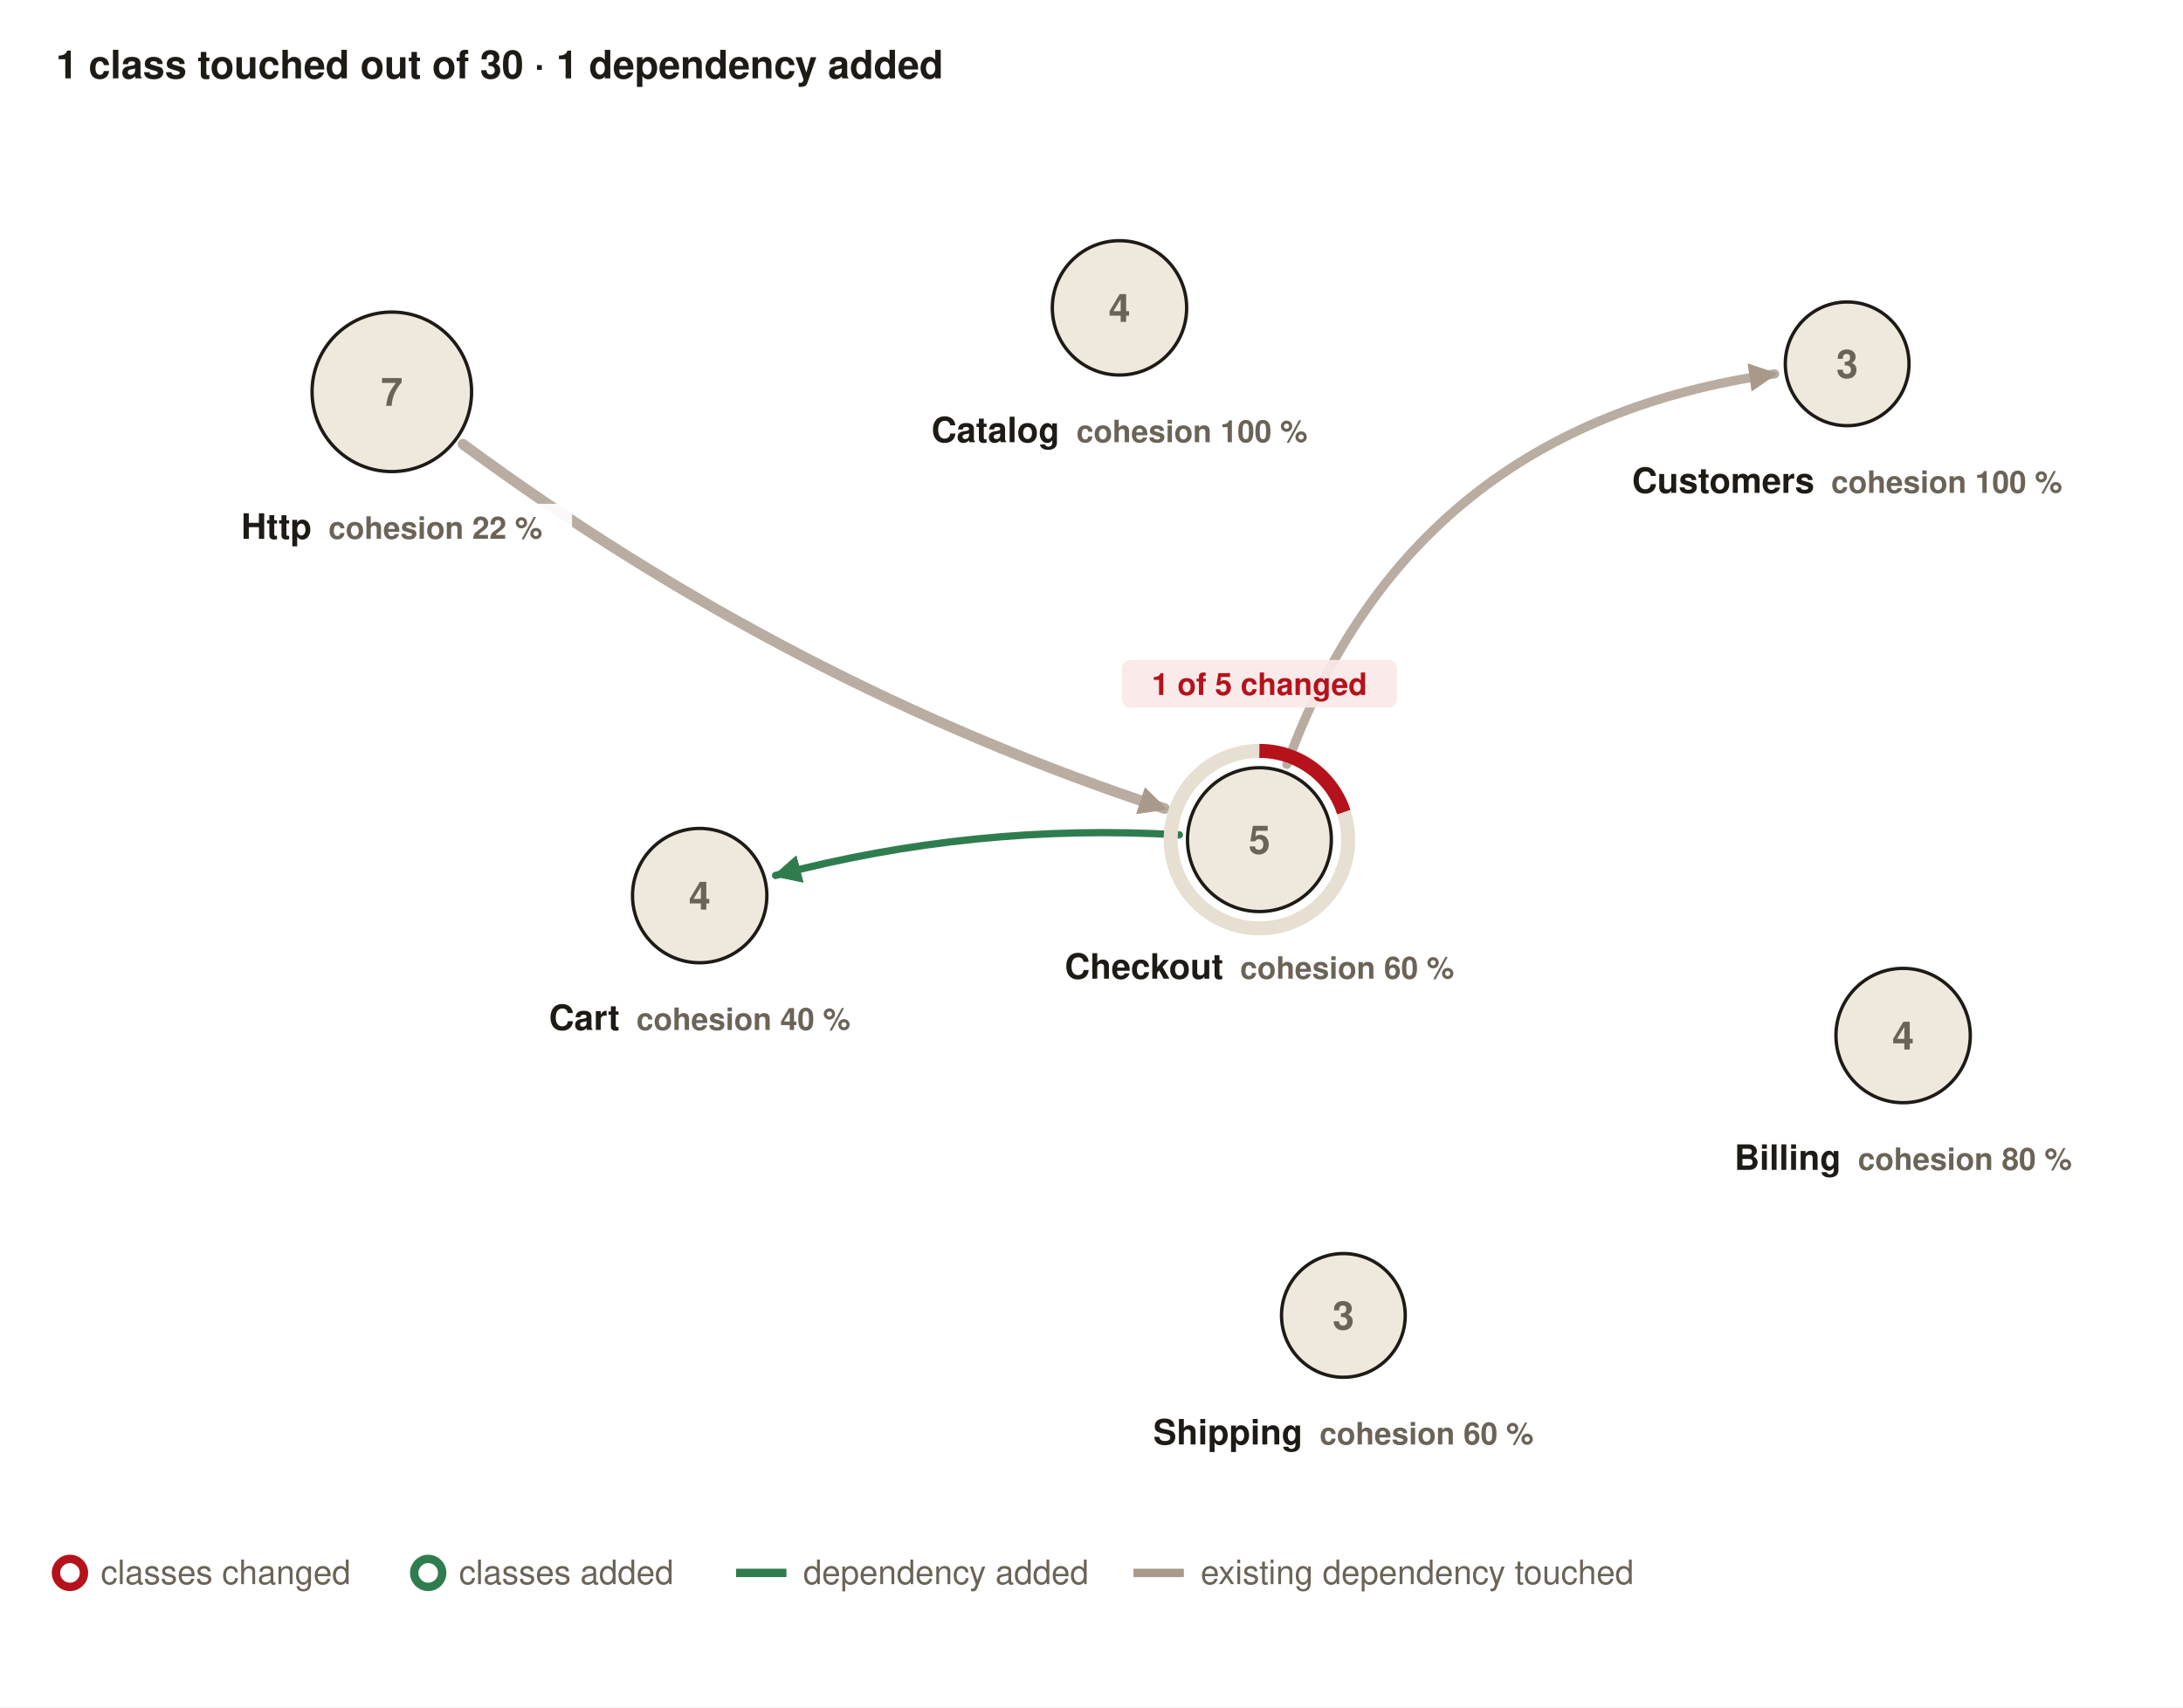
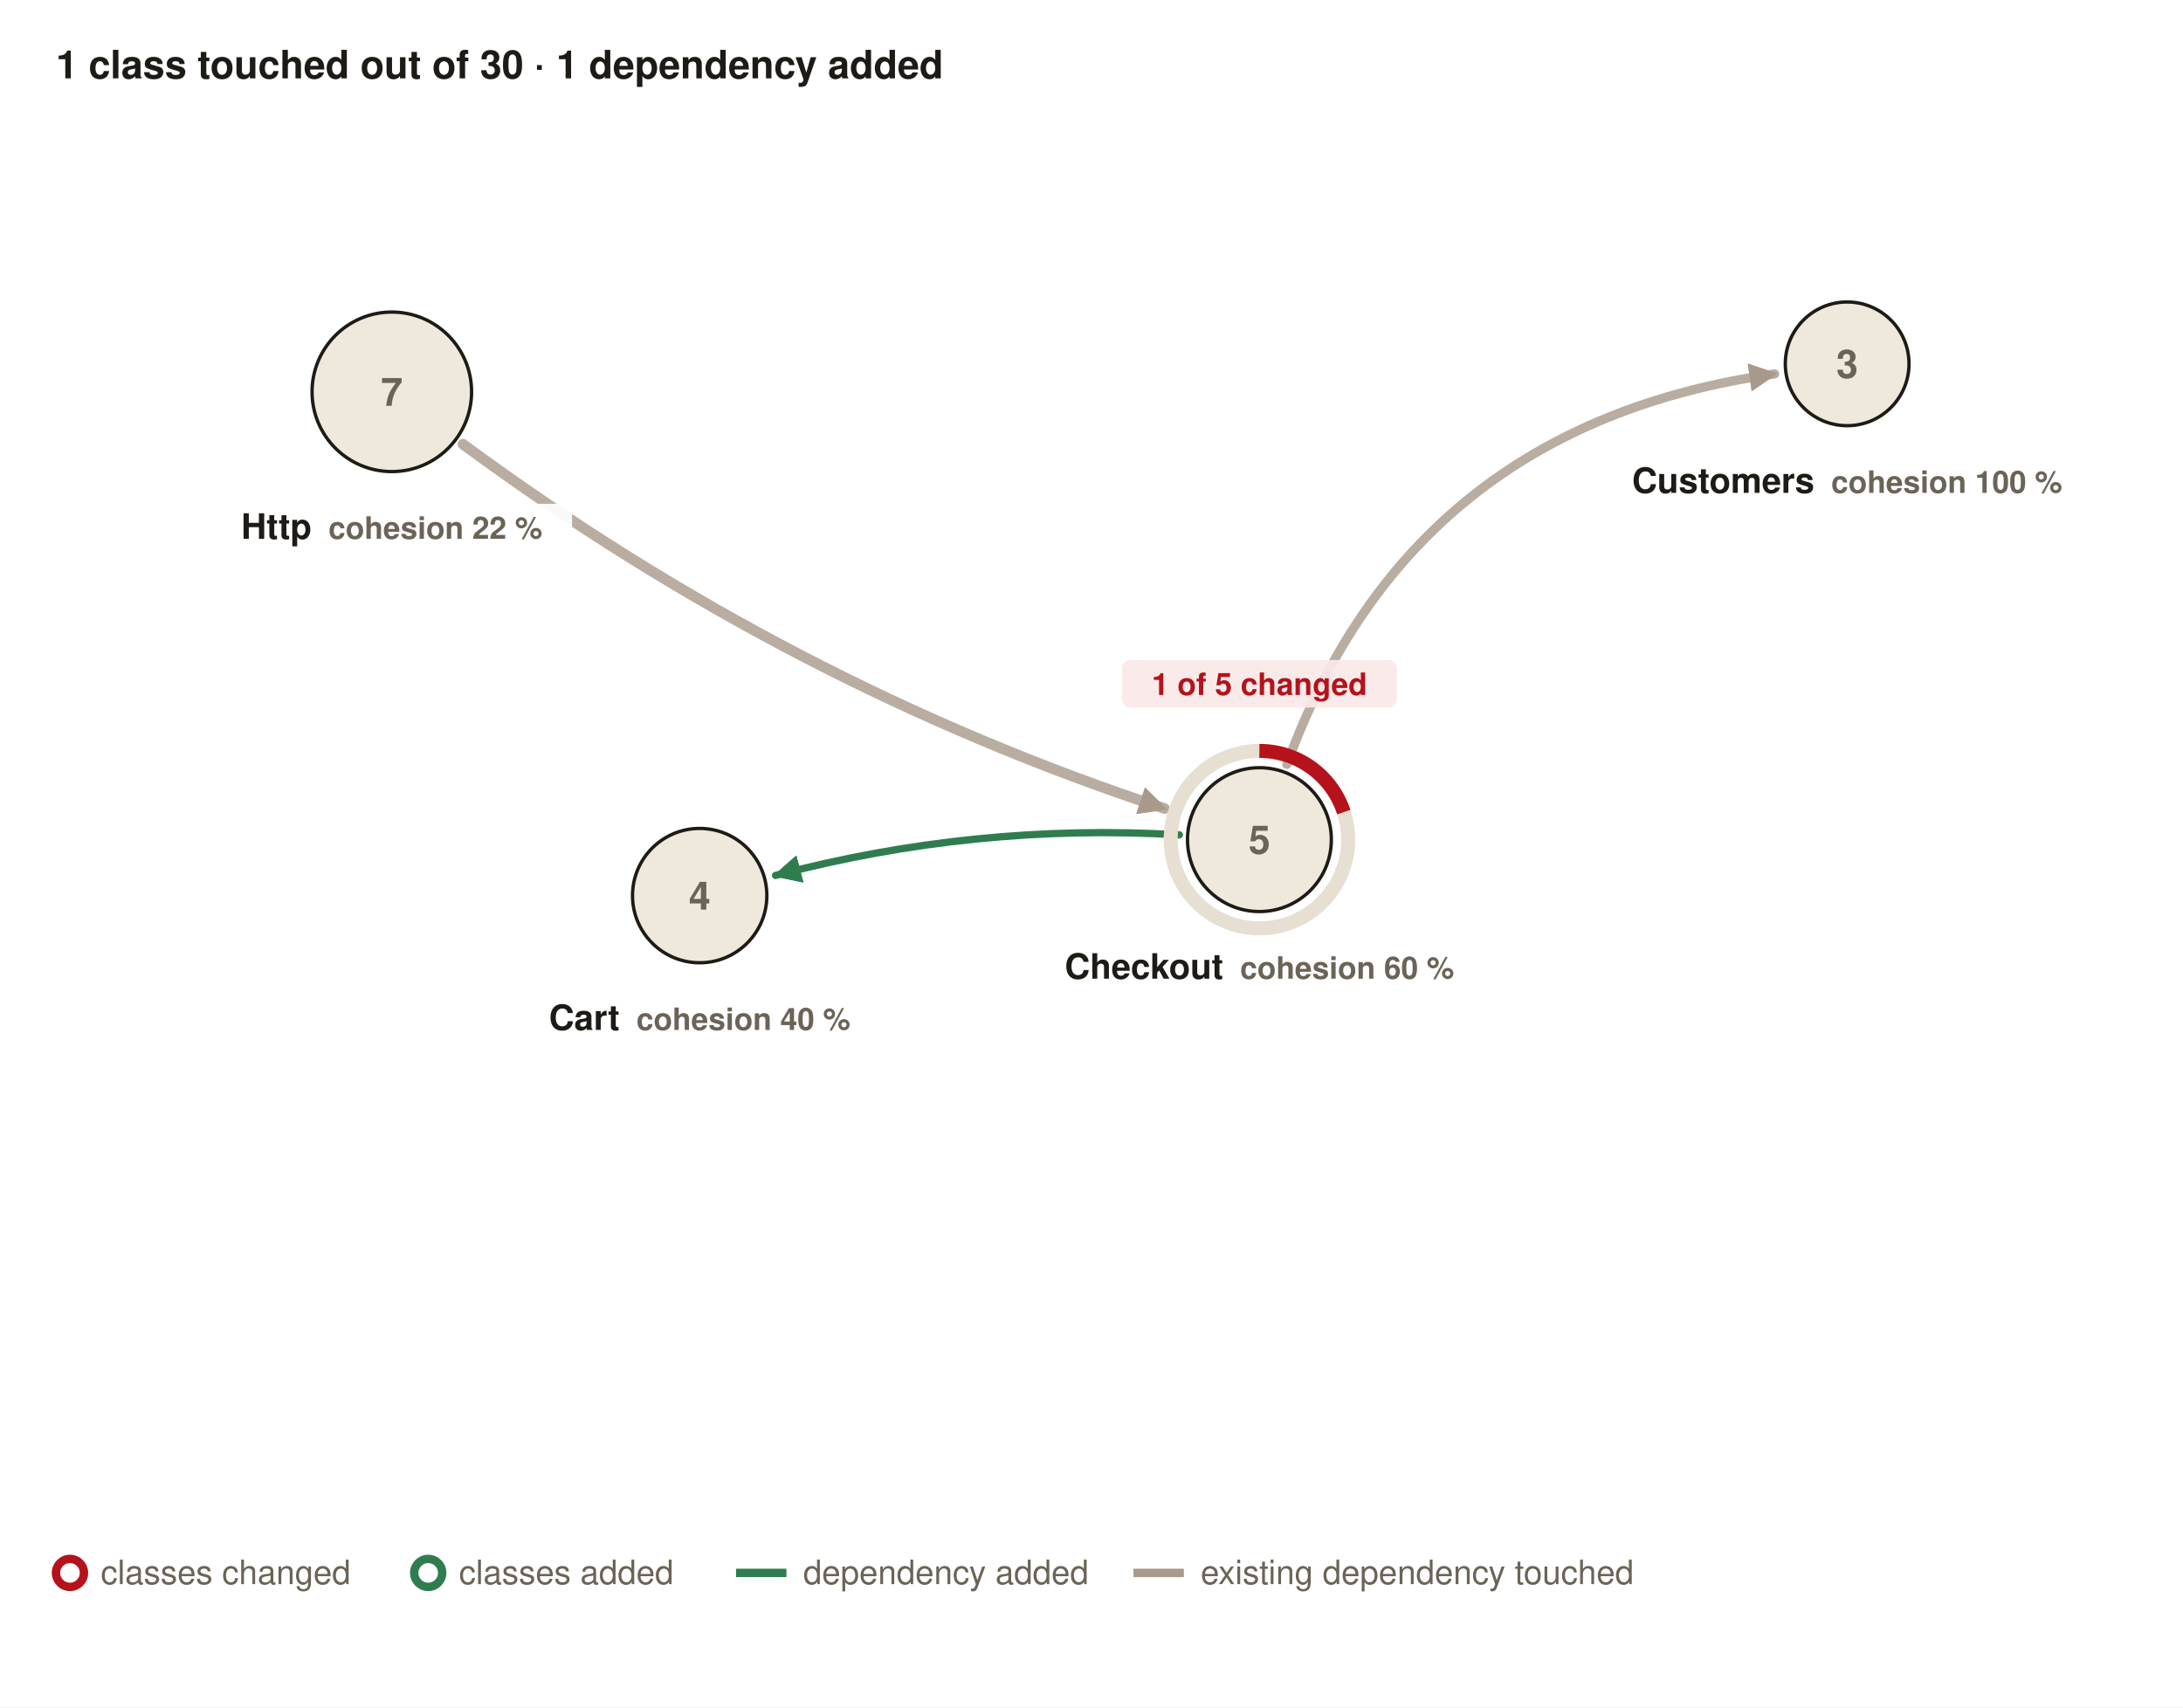
<svg xmlns="http://www.w3.org/2000/svg" viewBox="0 0 780 610" width="780" height="610" font-family="-apple-system, 'Segoe UI', Helvetica, Arial, sans-serif">
  <style>text{fill:#1e1b16}.sub{fill:#6b6357;font-size:11px}.hot{fill:#b5121b;font-size:11px;font-weight:600}.new{fill:#2f7d4f;font-size:11px;font-weight:600}.legend{fill:#6b6357;font-size:12px}.count{fill:#6b6357;font-size:14px;font-weight:600}</style>
  <defs>
    <marker id="arrow-edge" viewBox="0 0 10 10" refX="9" refY="5" markerUnits="userSpaceOnUse" markerWidth="10" markerHeight="10" orient="auto-start-reverse">
      <path d="M0 0 L10 5 L0 10 z" fill="#a8998a" />
    </marker>
    <marker id="arrow-added" viewBox="0 0 10 10" refX="9" refY="5" markerUnits="userSpaceOnUse" markerWidth="10" markerHeight="10" orient="auto-start-reverse">
      <path d="M0 0 L10 5 L0 10 z" fill="#2f7d4f" />
    </marker>
  </defs>
  <rect width="780" height="610" fill="#ffffff" />
  <text x="20" y="28" font-size="14" font-weight="600">1 class touched out of 30 · 1 dependency added</text>
  <path d="M165.4 158.7 Q282.2 244.8 416.1 288.9" fill="none" stroke="#a8998a" stroke-width="3.8" stroke-linecap="round" opacity="0.8" marker-end="url(#arrow-edge)" />
  <path d="M459.8 273.1 Q504.0 152.0 634.1 133.6" fill="none" stroke="#a8998a" stroke-width="3.3" stroke-linecap="round" opacity="0.8" marker-end="url(#arrow-edge)" />
  <path d="M421.4 298.3 Q348.4 294.0 277.1 312.8" fill="none" stroke="#2f7d4f" stroke-width="2.6" stroke-linecap="round" marker-end="url(#arrow-added)" />
-   <circle cx="680" cy="370" r="24.0" fill="#efe9dd" stroke="#1e1b16" stroke-width="1.2" />
-   <text x="680" y="375.0" text-anchor="middle" class="count">4</text>
-   <rect x="604.5" y="405.5" width="151.0" height="17" rx="3" fill="#ffffff" opacity="0.92" />
-   <text x="680" y="418.0" text-anchor="middle" font-size="12.5" font-weight="600">Billing<tspan dx="6" class="sub">cohesion 80 %</tspan>
-   </text>
-   <circle cx="400" cy="110" r="24.0" fill="#efe9dd" stroke="#1e1b16" stroke-width="1.2" />
-   <text x="400" y="115.0" text-anchor="middle" class="count">4</text>
-   <rect x="321.3" y="145.5" width="157.4" height="17" rx="3" fill="#ffffff" opacity="0.92" />
-   <text x="400" y="158.0" text-anchor="middle" font-size="12.5" font-weight="600">Catalog<tspan dx="6" class="sub">cohesion 100 %</tspan>
-   </text>
  <circle cx="660" cy="130" r="22.1" fill="#efe9dd" stroke="#1e1b16" stroke-width="1.2" />
  <text x="660" y="135.0" text-anchor="middle" class="count">3</text>
  <rect x="573.9" y="163.6" width="172.2" height="17" rx="3" fill="#ffffff" opacity="0.92" />
  <text x="660" y="176.1" text-anchor="middle" font-size="12.5" font-weight="600">Customers<tspan dx="6" class="sub">cohesion 100 %</tspan>
  </text>
  <circle cx="140" cy="140" r="28.5" fill="#efe9dd" stroke="#1e1b16" stroke-width="1.2" />
  <text x="140" y="145.0" text-anchor="middle" class="count">7</text>
  <rect x="75.6" y="180.0" width="128.8" height="17" rx="3" fill="#ffffff" opacity="0.92" />
  <text x="140" y="192.5" text-anchor="middle" font-size="12.5" font-weight="600">Http<tspan dx="6" class="sub">cohesion 22 %</tspan>
  </text>
  <circle cx="250" cy="320" r="24.0" fill="#efe9dd" stroke="#1e1b16" stroke-width="1.2" />
  <text x="250" y="325.0" text-anchor="middle" class="count">4</text>
  <rect x="185.6" y="355.5" width="128.8" height="17" rx="3" fill="#ffffff" opacity="0.92" />
  <text x="250" y="368.0" text-anchor="middle" font-size="12.5" font-weight="600">Cart<tspan dx="6" class="sub">cohesion 40 %</tspan>
  </text>
  <circle cx="450" cy="300" r="31.7" fill="none" stroke="#e6dfd2" stroke-width="5" />
  <circle cx="450" cy="300" r="31.7" fill="none" stroke="#b5121b" stroke-width="5" stroke-dasharray="39.8 198.9" transform="rotate(-90 450 300)" />
  <rect x="400.9" y="235.8" width="98.2" height="17" rx="3" fill="#fbe8e8" opacity="0.92" />
  <text x="450" y="248.3" text-anchor="middle" class="hot">1 of 5 changed</text>
  <circle cx="450" cy="300" r="25.7" fill="#efe9dd" stroke="#1e1b16" stroke-width="1.2" />
  <text x="450" y="305.0" text-anchor="middle" class="count">5</text>
  <rect x="370.8" y="337.2" width="158.4" height="17" rx="3" fill="#ffffff" opacity="0.92" />
  <text x="450" y="349.7" text-anchor="middle" font-size="12.5" font-weight="600">Checkout<tspan dx="6" class="sub">cohesion 60 %</tspan>
  </text>
-   <circle cx="480" cy="470" r="22.1" fill="#efe9dd" stroke="#1e1b16" stroke-width="1.2" />
-   <text x="480" y="475.0" text-anchor="middle" class="count">3</text>
-   <rect x="400.8" y="503.6" width="158.4" height="17" rx="3" fill="#ffffff" opacity="0.92" />
-   <text x="480" y="516.1" text-anchor="middle" font-size="12.5" font-weight="600">Shipping<tspan dx="6" class="sub">cohesion 60 %</tspan>
-   </text>
  <path d="M165.4 158.7 Q282.2 244.8 416.1 288.9" fill="none" stroke="none" marker-end="url(#arrow-edge)" />
  <path d="M459.8 273.1 Q504.0 152.0 634.1 133.6" fill="none" stroke="none" marker-end="url(#arrow-edge)" />
  <path d="M421.4 298.3 Q348.4 294.0 277.1 312.8" fill="none" stroke="none" marker-end="url(#arrow-added)" />
  <circle cx="25" cy="562" r="5" fill="none" stroke="#b5121b" stroke-width="3" />
  <text x="36" y="566" class="legend">classes changed</text>
  <circle cx="153" cy="562" r="5" fill="none" stroke="#2f7d4f" stroke-width="3" />
  <text x="164" y="566" class="legend">classes added</text>
  <line x1="263" y1="562" x2="281" y2="562" stroke="#2f7d4f" stroke-width="3" />
  <text x="287" y="566" class="legend">dependency added</text>
  <line x1="405" y1="562" x2="423" y2="562" stroke="#a8998a" stroke-width="3" />
  <text x="429" y="566" class="legend">existing dependency touched</text>
</svg>
